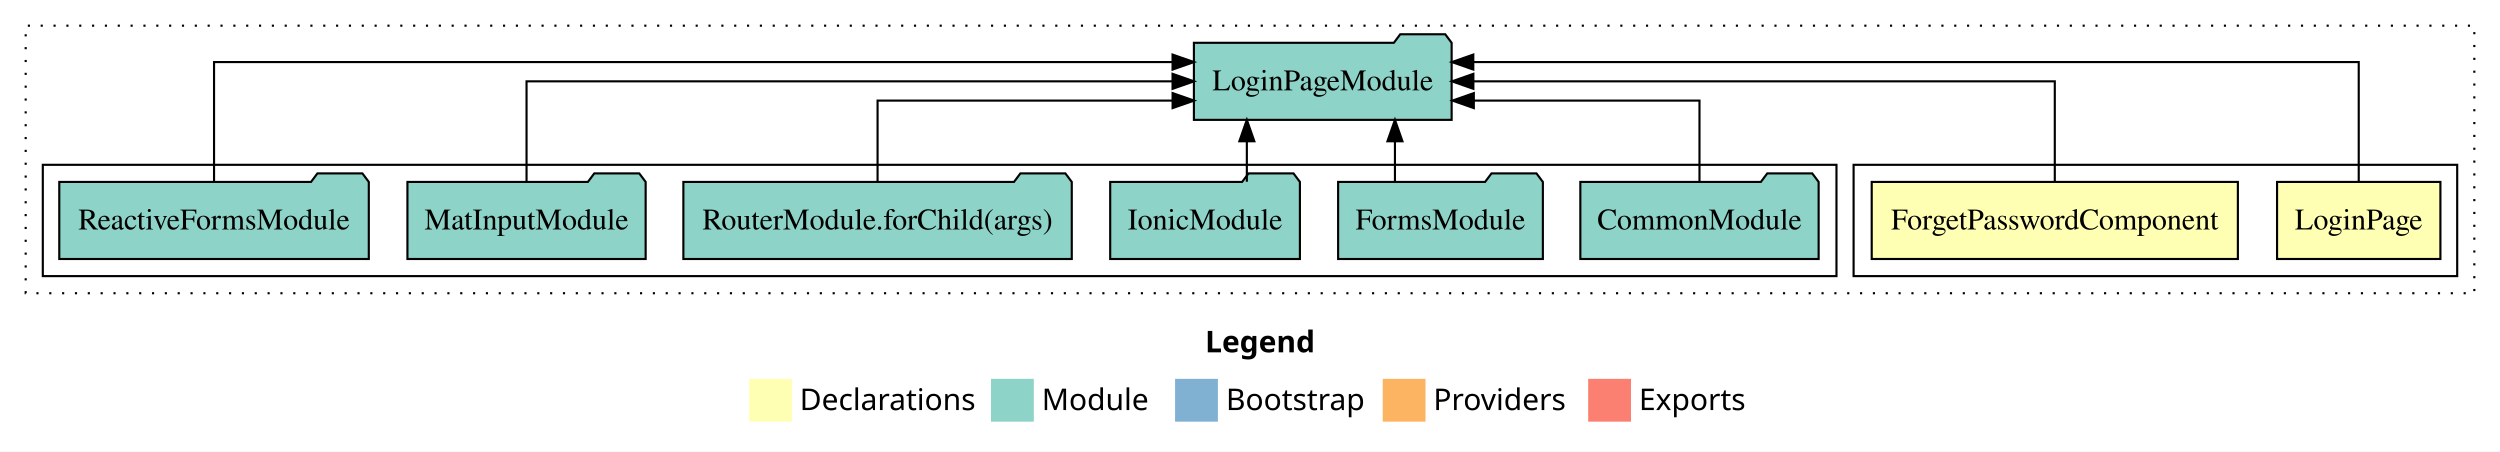
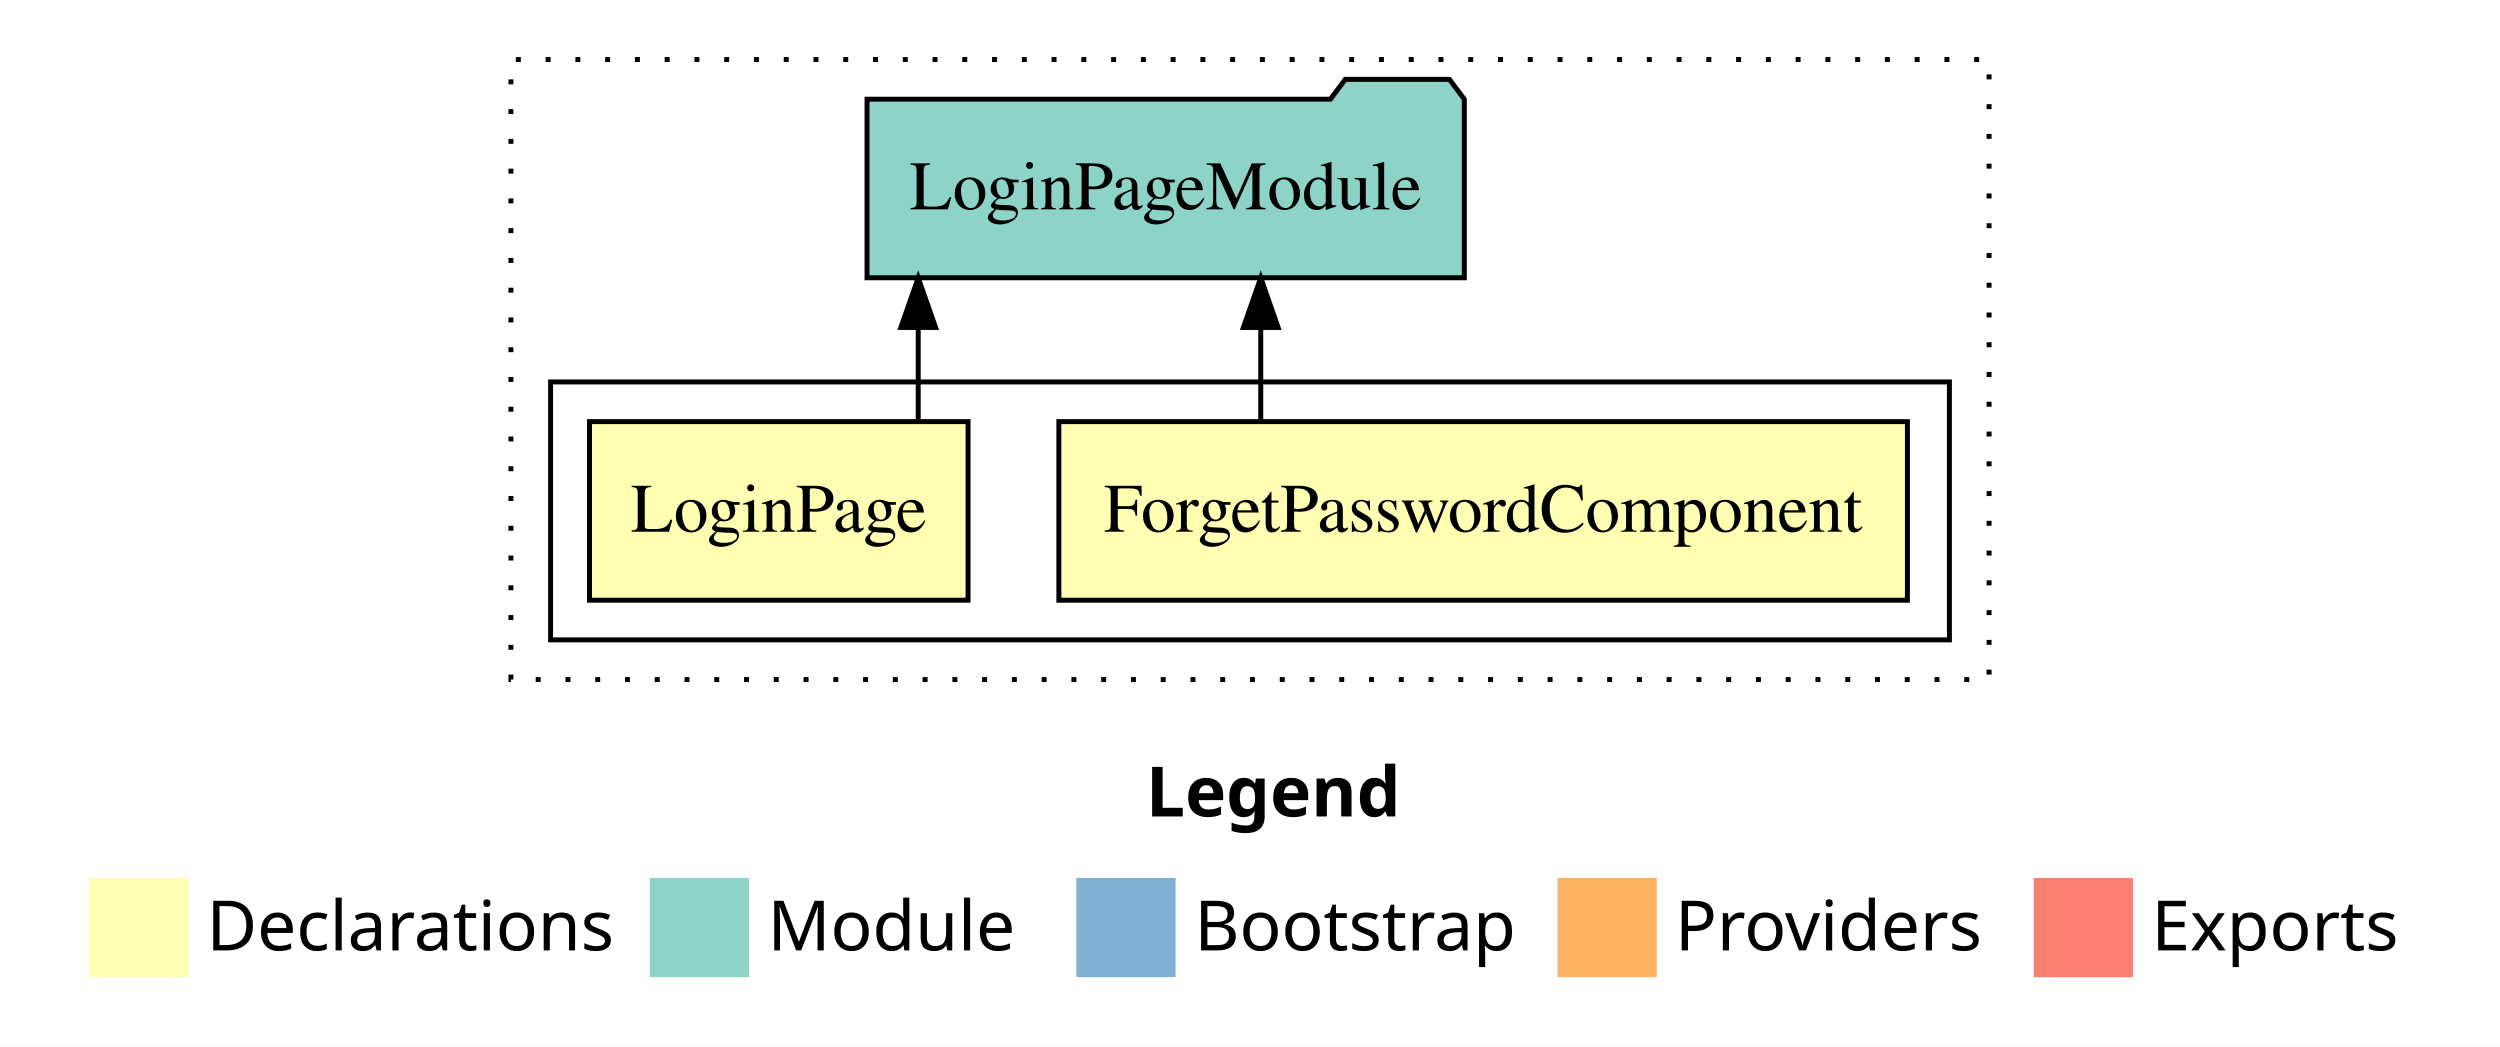
- <svg xmlns="http://www.w3.org/2000/svg" width="1168pt" height="211pt" viewBox="0.00 0.00 1168.00 211.00">
+ <svg xmlns="http://www.w3.org/2000/svg" width="504pt" height="211pt" viewBox="0.00 0.00 504.00 211.00">
  <g id="graph0" class="graph" transform="scale(1 1) rotate(0) translate(4 207)">
-     <polygon fill="#ffffff" stroke="transparent" points="-4,4 -4,-207 1164,-207 1164,4 -4,4" />
-     <text text-anchor="start" x="559.009" y="-42.4" font-family="sans-serif" font-weight="bold" font-size="14.00" fill="#000000">Legend</text>
-     <polygon fill="#ffffb3" stroke="transparent" points="346,-10 346,-30 366,-30 366,-10 346,-10" />
-     <text text-anchor="start" x="369.629" y="-15.4" font-family="sans-serif" font-size="14.00" fill="#000000">  Declarations</text>
-     <polygon fill="#8dd3c7" stroke="transparent" points="459,-10 459,-30 479,-30 479,-10 459,-10" />
-     <text text-anchor="start" x="482.725" y="-15.4" font-family="sans-serif" font-size="14.00" fill="#000000">  Module</text>
-     <polygon fill="#80b1d3" stroke="transparent" points="545,-10 545,-30 565,-30 565,-10 545,-10" />
-     <text text-anchor="start" x="568.781" y="-15.4" font-family="sans-serif" font-size="14.00" fill="#000000">  Bootstrap</text>
-     <polygon fill="#fdb462" stroke="transparent" points="642,-10 642,-30 662,-30 662,-10 642,-10" />
-     <text text-anchor="start" x="665.673" y="-15.4" font-family="sans-serif" font-size="14.00" fill="#000000">  Providers</text>
-     <polygon fill="#fb8072" stroke="transparent" points="738,-10 738,-30 758,-30 758,-10 738,-10" />
-     <text text-anchor="start" x="761.726" y="-15.4" font-family="sans-serif" font-size="14.00" fill="#000000">  Exports</text>
+     <polygon fill="#ffffff" stroke="transparent" points="-4,4 -4,-207 500,-207 500,4 -4,4" />
+     <text text-anchor="start" x="227.009" y="-42.4" font-family="sans-serif" font-weight="bold" font-size="14.00" fill="#000000">Legend</text>
+     <polygon fill="#ffffb3" stroke="transparent" points="14,-10 14,-30 34,-30 34,-10 14,-10" />
+     <text text-anchor="start" x="37.629" y="-15.4" font-family="sans-serif" font-size="14.00" fill="#000000">  Declarations</text>
+     <polygon fill="#8dd3c7" stroke="transparent" points="127,-10 127,-30 147,-30 147,-10 127,-10" />
+     <text text-anchor="start" x="150.725" y="-15.4" font-family="sans-serif" font-size="14.00" fill="#000000">  Module</text>
+     <polygon fill="#80b1d3" stroke="transparent" points="213,-10 213,-30 233,-30 233,-10 213,-10" />
+     <text text-anchor="start" x="236.781" y="-15.4" font-family="sans-serif" font-size="14.00" fill="#000000">  Bootstrap</text>
+     <polygon fill="#fdb462" stroke="transparent" points="310,-10 310,-30 330,-30 330,-10 310,-10" />
+     <text text-anchor="start" x="333.673" y="-15.4" font-family="sans-serif" font-size="14.00" fill="#000000">  Providers</text>
+     <polygon fill="#fb8072" stroke="transparent" points="406,-10 406,-30 426,-30 426,-10 406,-10" />
+     <text text-anchor="start" x="429.726" y="-15.4" font-family="sans-serif" font-size="14.00" fill="#000000">  Exports</text>
    <g id="clust1" class="cluster">
-       <polygon fill="none" stroke="#000000" stroke-dasharray="1,5" points="8,-70 8,-195 1152,-195 1152,-70 8,-70" />
+       <polygon fill="none" stroke="#000000" stroke-dasharray="1,5" points="99,-70 99,-195 397,-195 397,-70 99,-70" />
    </g>
    <g id="clust2" class="cluster">
-       <polygon fill="none" stroke="#000000" points="862,-78 862,-130 1144,-130 1144,-78 862,-78" />
-     </g>
-     <g id="clust5" class="cluster">
-       <polygon fill="none" stroke="#000000" points="16,-78 16,-130 854,-130 854,-78 16,-78" />
+       <polygon fill="none" stroke="#000000" points="107,-78 107,-130 389,-130 389,-78 107,-78" />
    </g>
    <g id="node1" class="node">
-       <polygon fill="#ffffb3" stroke="#000000" points="1136.156,-122 1059.844,-122 1059.844,-86 1136.156,-86 1136.156,-122" />
-       <text text-anchor="middle" x="1098" y="-99.8" font-family="Times,serif" font-size="14.00" fill="#000000">LoginPage</text>
+       <polygon fill="#ffffb3" stroke="#000000" points="380.535,-122 209.465,-122 209.465,-86 380.535,-86 380.535,-122" />
+       <text text-anchor="middle" x="295" y="-99.8" font-family="Times,serif" font-size="14.00" fill="#000000">ForgetPasswordComponent</text>
    </g>
    <g id="node3" class="node">
-       <polygon fill="#8dd3c7" stroke="#000000" points="674.205,-187 671.205,-191 650.205,-191 647.205,-187 553.795,-187 553.795,-151 674.205,-151 674.205,-187" />
-       <text text-anchor="middle" x="614" y="-164.8" font-family="Times,serif" font-size="14.00" fill="#000000">LoginPageModule</text>
+       <polygon fill="#8dd3c7" stroke="#000000" points="291.205,-187 288.205,-191 267.205,-191 264.205,-187 170.795,-187 170.795,-151 291.205,-151 291.205,-187" />
+       <text text-anchor="middle" x="231" y="-164.8" font-family="Times,serif" font-size="14.00" fill="#000000">LoginPageModule</text>
    </g>
    <g id="edge1" class="edge">
-       <path fill="none" stroke="#000000" d="M1098,-122.292C1098,-144.206 1098,-178 1098,-178 1098,-178 684.32,-178 684.32,-178" />
-       <polygon fill="#000000" stroke="#000000" points="684.32,-174.5 674.32,-178 684.32,-181.5 684.32,-174.5" />
+       <path fill="none" stroke="#000000" d="M250.168,-122.106C250.168,-122.106 250.168,-140.991 250.168,-140.991" />
+       <polygon fill="#000000" stroke="#000000" points="246.668,-140.991 250.168,-150.991 253.668,-140.991 246.668,-140.991" />
    </g>
    <g id="node2" class="node">
-       <polygon fill="#ffffb3" stroke="#000000" points="1041.535,-122 870.465,-122 870.465,-86 1041.535,-86 1041.535,-122" />
-       <text text-anchor="middle" x="956" y="-99.8" font-family="Times,serif" font-size="14.00" fill="#000000">ForgetPasswordComponent</text>
+       <polygon fill="#ffffb3" stroke="#000000" points="191.156,-122 114.844,-122 114.844,-86 191.156,-86 191.156,-122" />
+       <text text-anchor="middle" x="153" y="-99.8" font-family="Times,serif" font-size="14.00" fill="#000000">LoginPage</text>
    </g>
    <g id="edge2" class="edge">
-       <path fill="none" stroke="#000000" d="M956,-122.106C956,-141.339 956,-169 956,-169 956,-169 684.356,-169 684.356,-169" />
-       <polygon fill="#000000" stroke="#000000" points="684.356,-165.5 674.356,-169 684.355,-172.5 684.356,-165.5" />
-     </g>
-     <g id="node4" class="node">
-       <polygon fill="#8dd3c7" stroke="#000000" points="845.668,-122 842.668,-126 821.668,-126 818.668,-122 734.332,-122 734.332,-86 845.668,-86 845.668,-122" />
-       <text text-anchor="middle" x="790" y="-99.8" font-family="Times,serif" font-size="14.00" fill="#000000">CommonModule</text>
-     </g>
-     <g id="edge3" class="edge">
-       <path fill="none" stroke="#000000" d="M790,-122.027C790,-138.398 790,-160 790,-160 790,-160 684.569,-160 684.569,-160" />
-       <polygon fill="#000000" stroke="#000000" points="684.569,-156.5 674.569,-160 684.569,-163.5 684.569,-156.5" />
-     </g>
-     <g id="node5" class="node">
-       <polygon fill="#8dd3c7" stroke="#000000" points="716.829,-122 713.829,-126 692.829,-126 689.829,-122 621.171,-122 621.171,-86 716.829,-86 716.829,-122" />
-       <text text-anchor="middle" x="669" y="-99.8" font-family="Times,serif" font-size="14.00" fill="#000000">FormsModule</text>
-     </g>
-     <g id="edge4" class="edge">
-       <path fill="none" stroke="#000000" d="M647.719,-122.106C647.719,-122.106 647.719,-140.991 647.719,-140.991" />
-       <polygon fill="#000000" stroke="#000000" points="644.219,-140.991 647.719,-150.991 651.219,-140.991 644.219,-140.991" />
-     </g>
-     <g id="node6" class="node">
-       <polygon fill="#8dd3c7" stroke="#000000" points="603.316,-122 600.316,-126 579.316,-126 576.316,-122 514.684,-122 514.684,-86 603.316,-86 603.316,-122" />
-       <text text-anchor="middle" x="559" y="-99.8" font-family="Times,serif" font-size="14.00" fill="#000000">IonicModule</text>
-     </g>
-     <g id="edge5" class="edge">
-       <path fill="none" stroke="#000000" d="M578.528,-122.106C578.528,-122.106 578.528,-140.991 578.528,-140.991" />
-       <polygon fill="#000000" stroke="#000000" points="575.028,-140.991 578.528,-150.991 582.028,-140.991 575.028,-140.991" />
-     </g>
-     <g id="node7" class="node">
-       <polygon fill="#8dd3c7" stroke="#000000" points="496.732,-122 493.732,-126 472.732,-126 469.732,-122 315.268,-122 315.268,-86 496.732,-86 496.732,-122" />
-       <text text-anchor="middle" x="406" y="-99.8" font-family="Times,serif" font-size="14.00" fill="#000000">RouterModule.forChild(args)</text>
-     </g>
-     <g id="edge6" class="edge">
-       <path fill="none" stroke="#000000" d="M406,-122.027C406,-138.398 406,-160 406,-160 406,-160 543.838,-160 543.838,-160" />
-       <polygon fill="#000000" stroke="#000000" points="543.838,-163.5 553.838,-160 543.838,-156.5 543.838,-163.5" />
-     </g>
-     <g id="node8" class="node">
-       <polygon fill="#8dd3c7" stroke="#000000" points="297.651,-122 294.651,-126 273.651,-126 270.651,-122 186.349,-122 186.349,-86 297.651,-86 297.651,-122" />
-       <text text-anchor="middle" x="242" y="-99.8" font-family="Times,serif" font-size="14.00" fill="#000000">MatInputModule</text>
-     </g>
-     <g id="edge7" class="edge">
-       <path fill="none" stroke="#000000" d="M242,-122.106C242,-141.339 242,-169 242,-169 242,-169 543.818,-169 543.818,-169" />
-       <polygon fill="#000000" stroke="#000000" points="543.818,-172.5 553.818,-169 543.818,-165.5 543.818,-172.5" />
-     </g>
-     <g id="node9" class="node">
-       <polygon fill="#8dd3c7" stroke="#000000" points="168.305,-122 165.305,-126 144.305,-126 141.305,-122 23.695,-122 23.695,-86 168.305,-86 168.305,-122" />
-       <text text-anchor="middle" x="96" y="-99.8" font-family="Times,serif" font-size="14.00" fill="#000000">ReactiveFormsModule</text>
-     </g>
-     <g id="edge8" class="edge">
-       <path fill="none" stroke="#000000" d="M96,-122.292C96,-144.206 96,-178 96,-178 96,-178 543.819,-178 543.819,-178" />
-       <polygon fill="#000000" stroke="#000000" points="543.819,-181.5 553.819,-178 543.819,-174.5 543.819,-181.5" />
+       <path fill="none" stroke="#000000" d="M181.113,-122.106C181.113,-122.106 181.113,-140.991 181.113,-140.991" />
+       <polygon fill="#000000" stroke="#000000" points="177.613,-140.991 181.113,-150.991 184.613,-140.991 177.613,-140.991" />
    </g>
  </g>
</svg>
